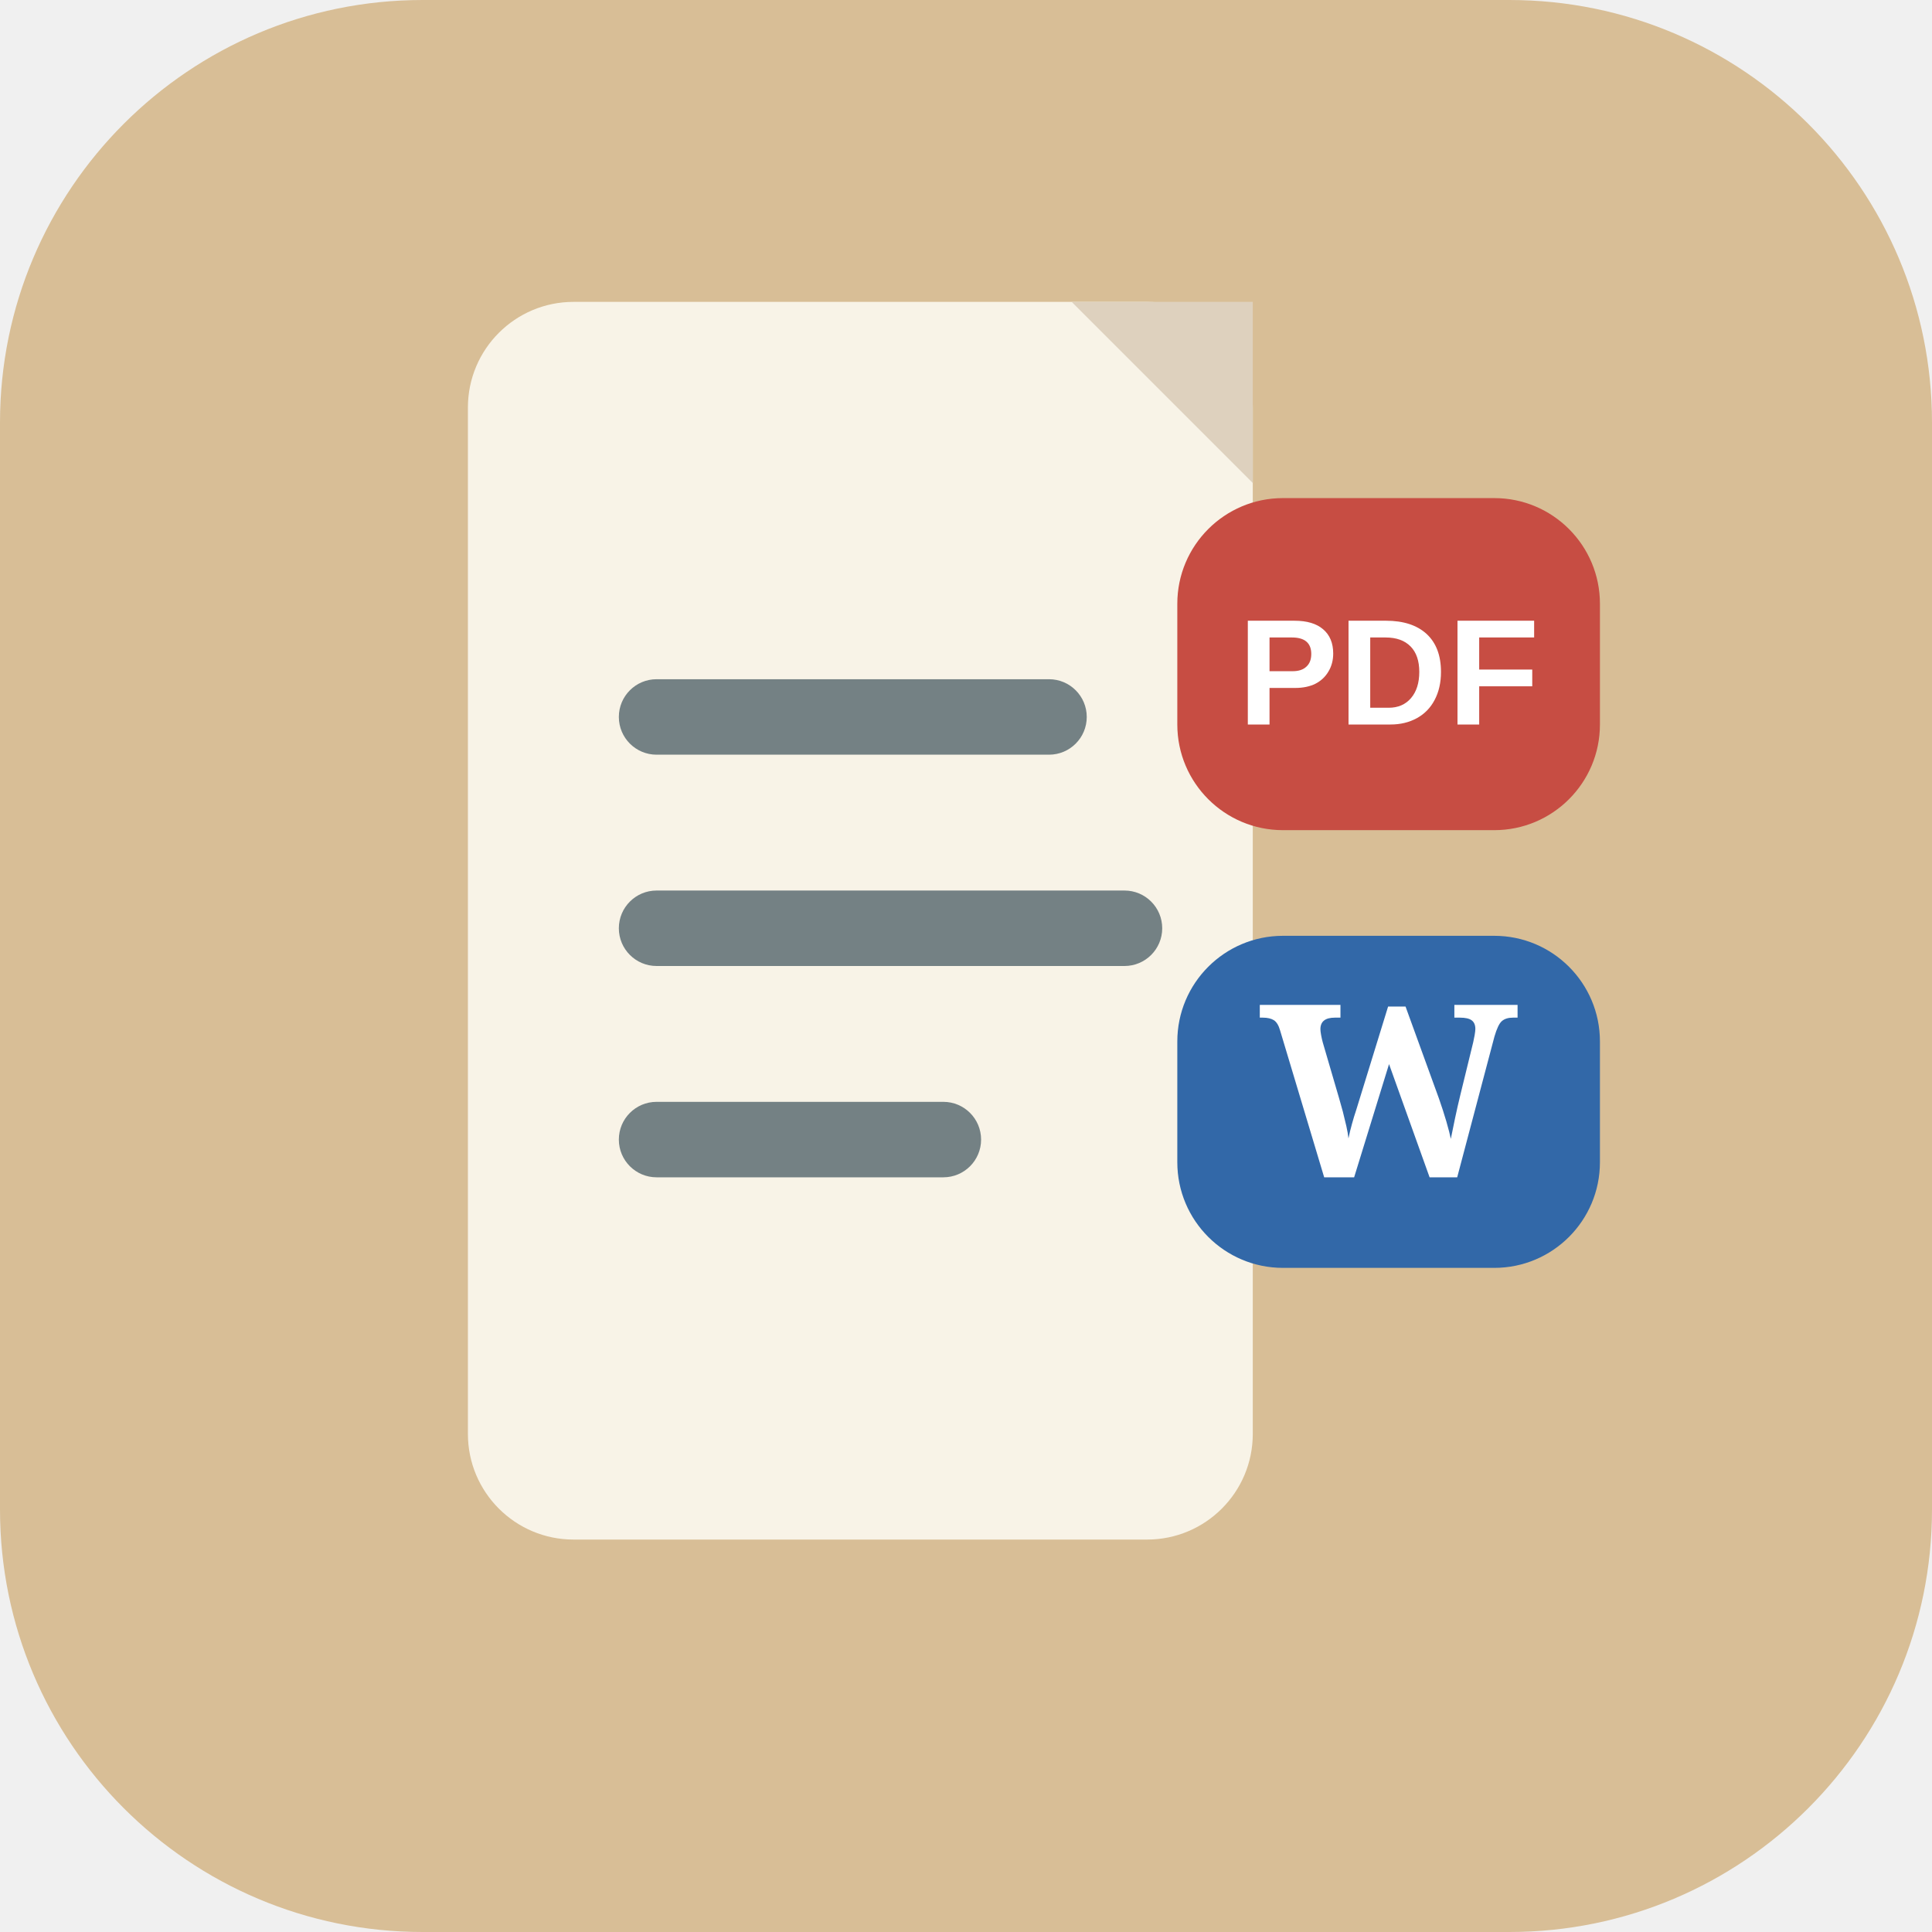
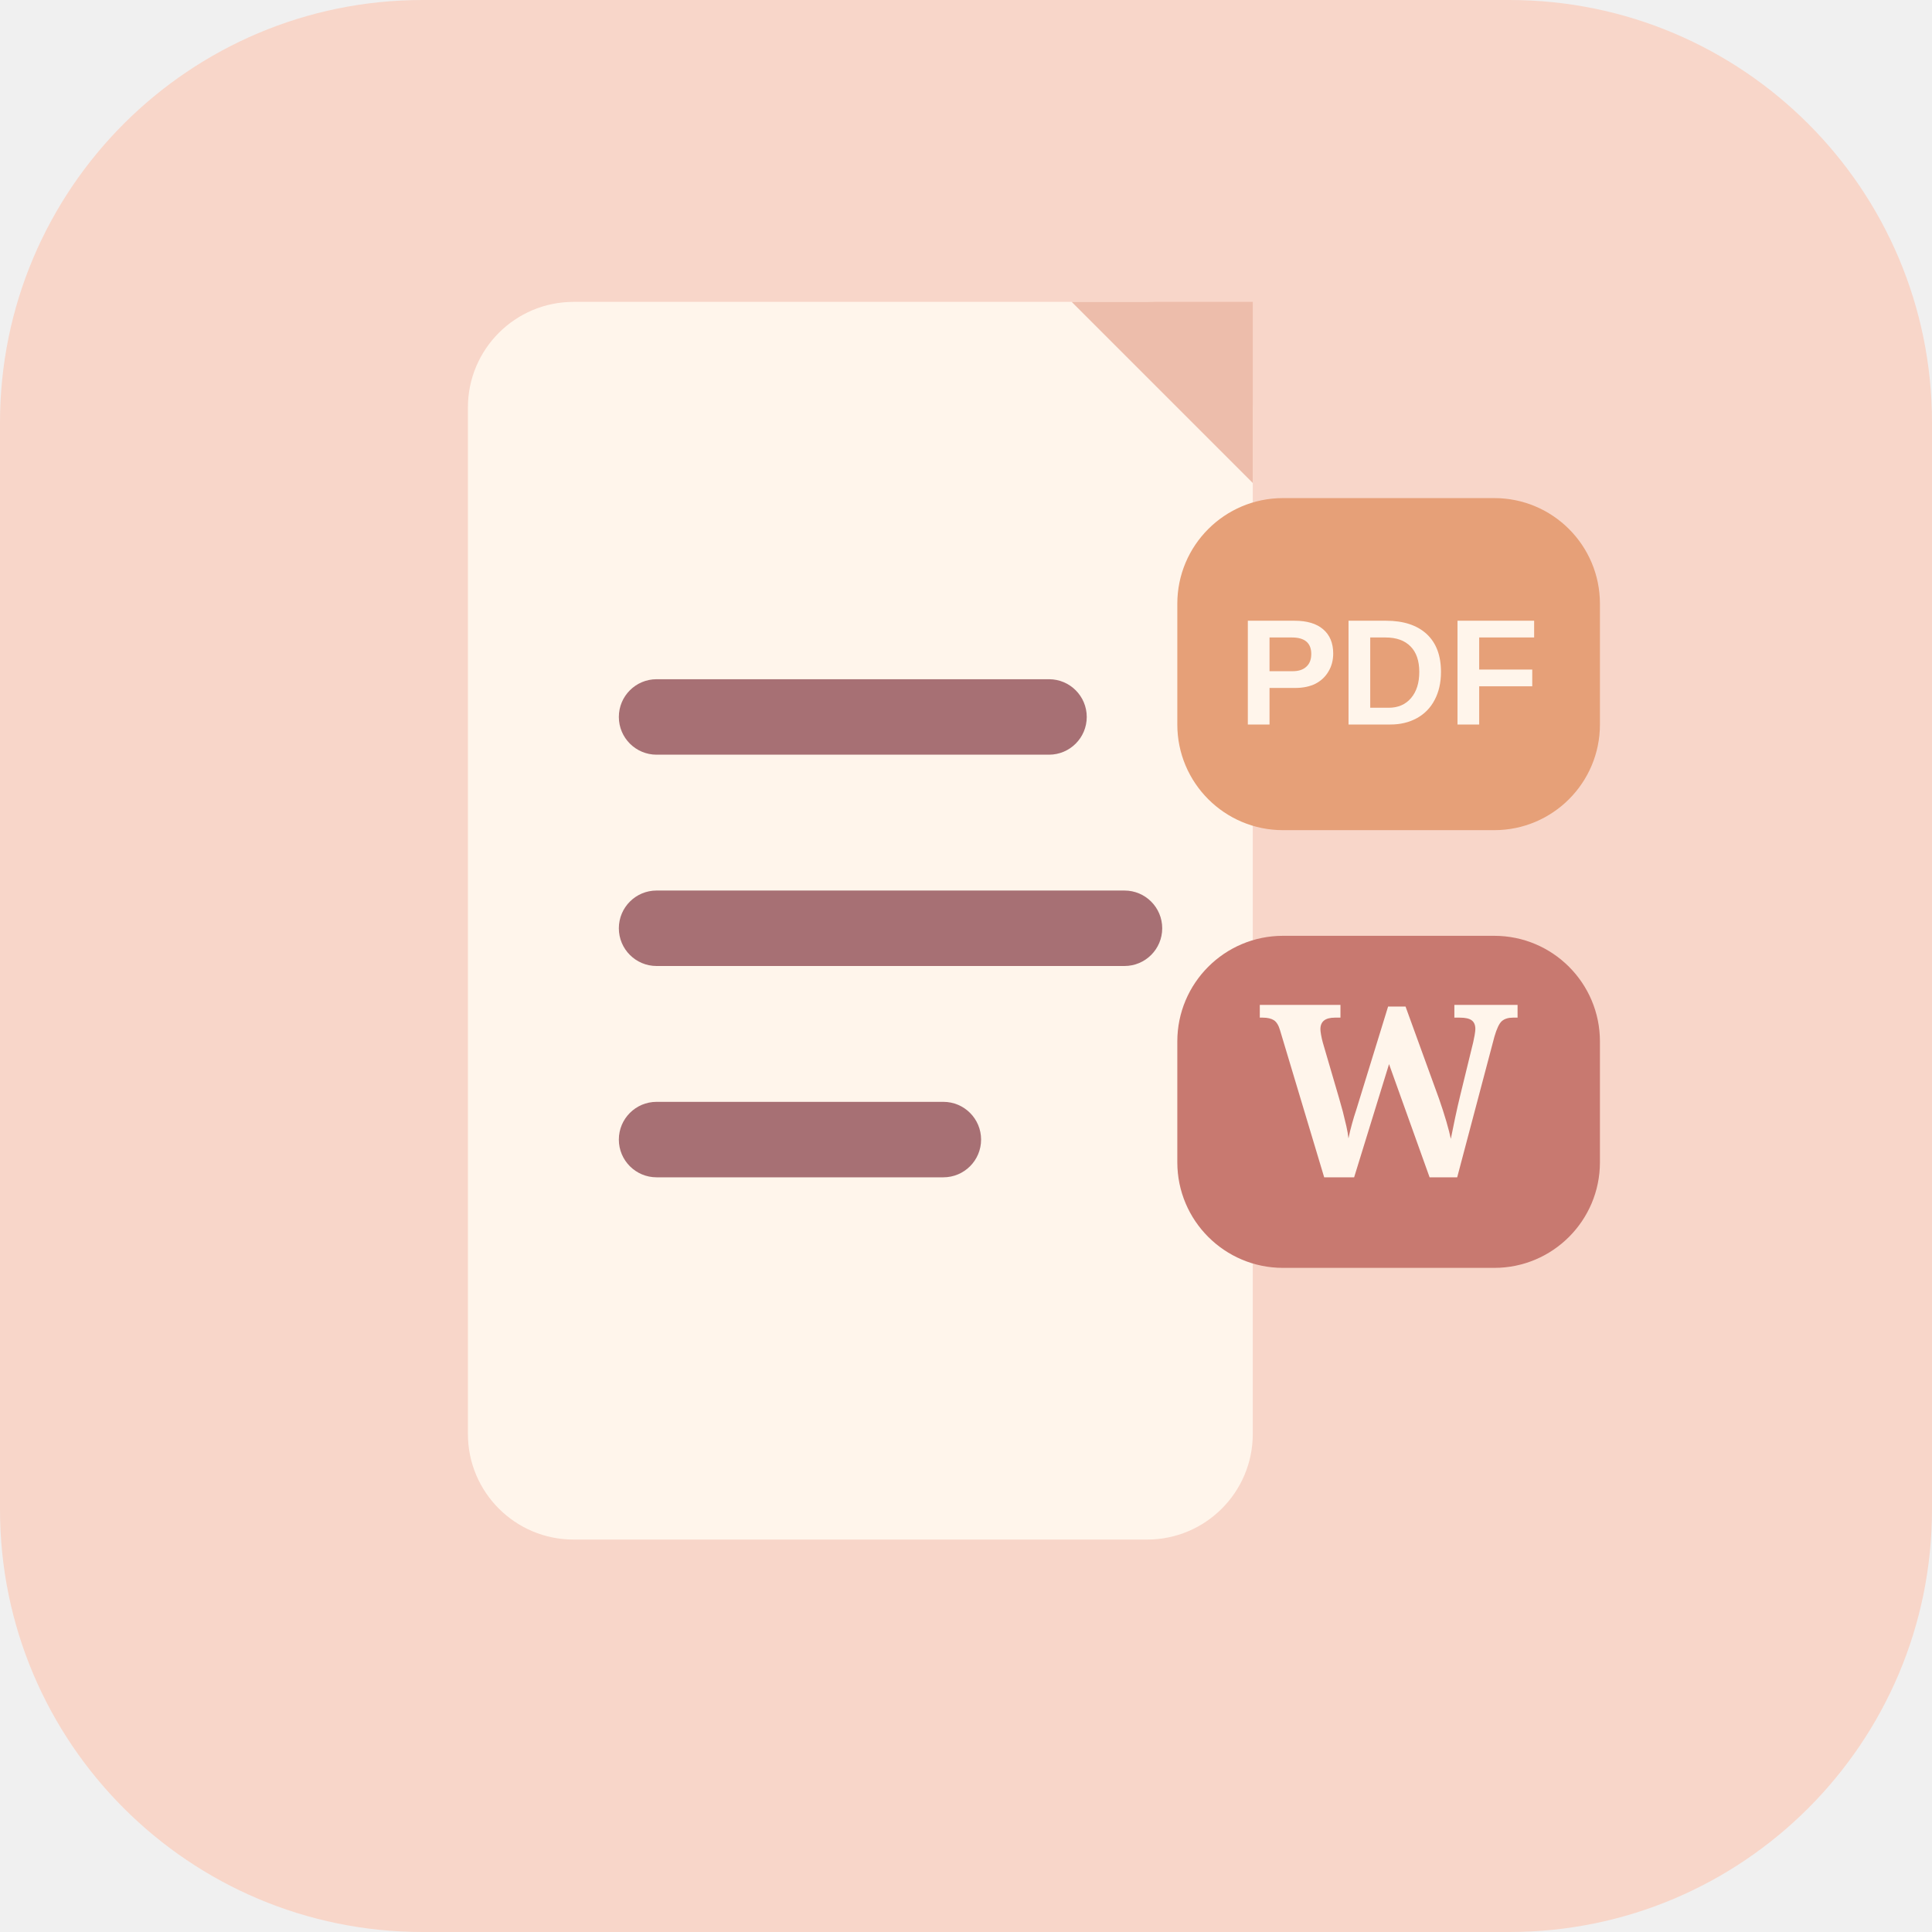
<svg xmlns="http://www.w3.org/2000/svg" viewBox="0 0 128 128" role="img" aria-labelledby="title">
-   <rect width="128" height="128" rx="28" fill="#D8BE96" />
-   <rect x="31" y="20" width="52" height="82" rx="7" fill="#F8F3E7" />
-   <path d="M71 20h12v12z" fill="#DED1BE" />
-   <rect x="41" y="45" width="31" height="5" rx="2.5" fill="#748184" />
-   <rect x="41" y="59" width="36" height="5" rx="2.5" fill="#748184" />
-   <rect x="41" y="73" width="24" height="5" rx="2.5" fill="#748184" />
-   <rect x="78" y="33" width="28" height="22" rx="7" fill="#C74D43" />
-   <text x="92" y="48" text-anchor="middle" font-family="Arial,sans-serif" font-size="10" font-weight="700" fill="white">PDF</text>
-   <rect x="78" y="62" width="28" height="22" rx="7" fill="#3268A8" />
-   <text x="92" y="78" text-anchor="middle" font-family="Georgia,serif" font-size="16" font-weight="700" fill="white">W</text>
+   <rect width="128" height="128" rx="28" fill="#F8D6C9" />
+   <rect x="31" y="20" width="52" height="82" rx="7" fill="#FFF5EB" />
+   <path d="M71 20h12v12z" fill="#EDBDAB" />
+   <rect x="41" y="45" width="31" height="5" rx="2.5" fill="#A77074" />
+   <rect x="41" y="59" width="36" height="5" rx="2.5" fill="#A77074" />
+   <rect x="41" y="73" width="24" height="5" rx="2.5" fill="#A77074" />
+   <rect x="78" y="33" width="28" height="22" rx="7" fill="#E6A078" />
+   <text x="92" y="48" text-anchor="middle" font-family="Arial,sans-serif" font-size="10" font-weight="700" fill="#FFF5EB">PDF</text>
+   <rect x="78" y="62" width="28" height="22" rx="7" fill="#C87970" />
+   <text x="92" y="78" text-anchor="middle" font-family="Georgia,serif" font-size="16" font-weight="700" fill="#FFF5EB">W</text>
</svg>
